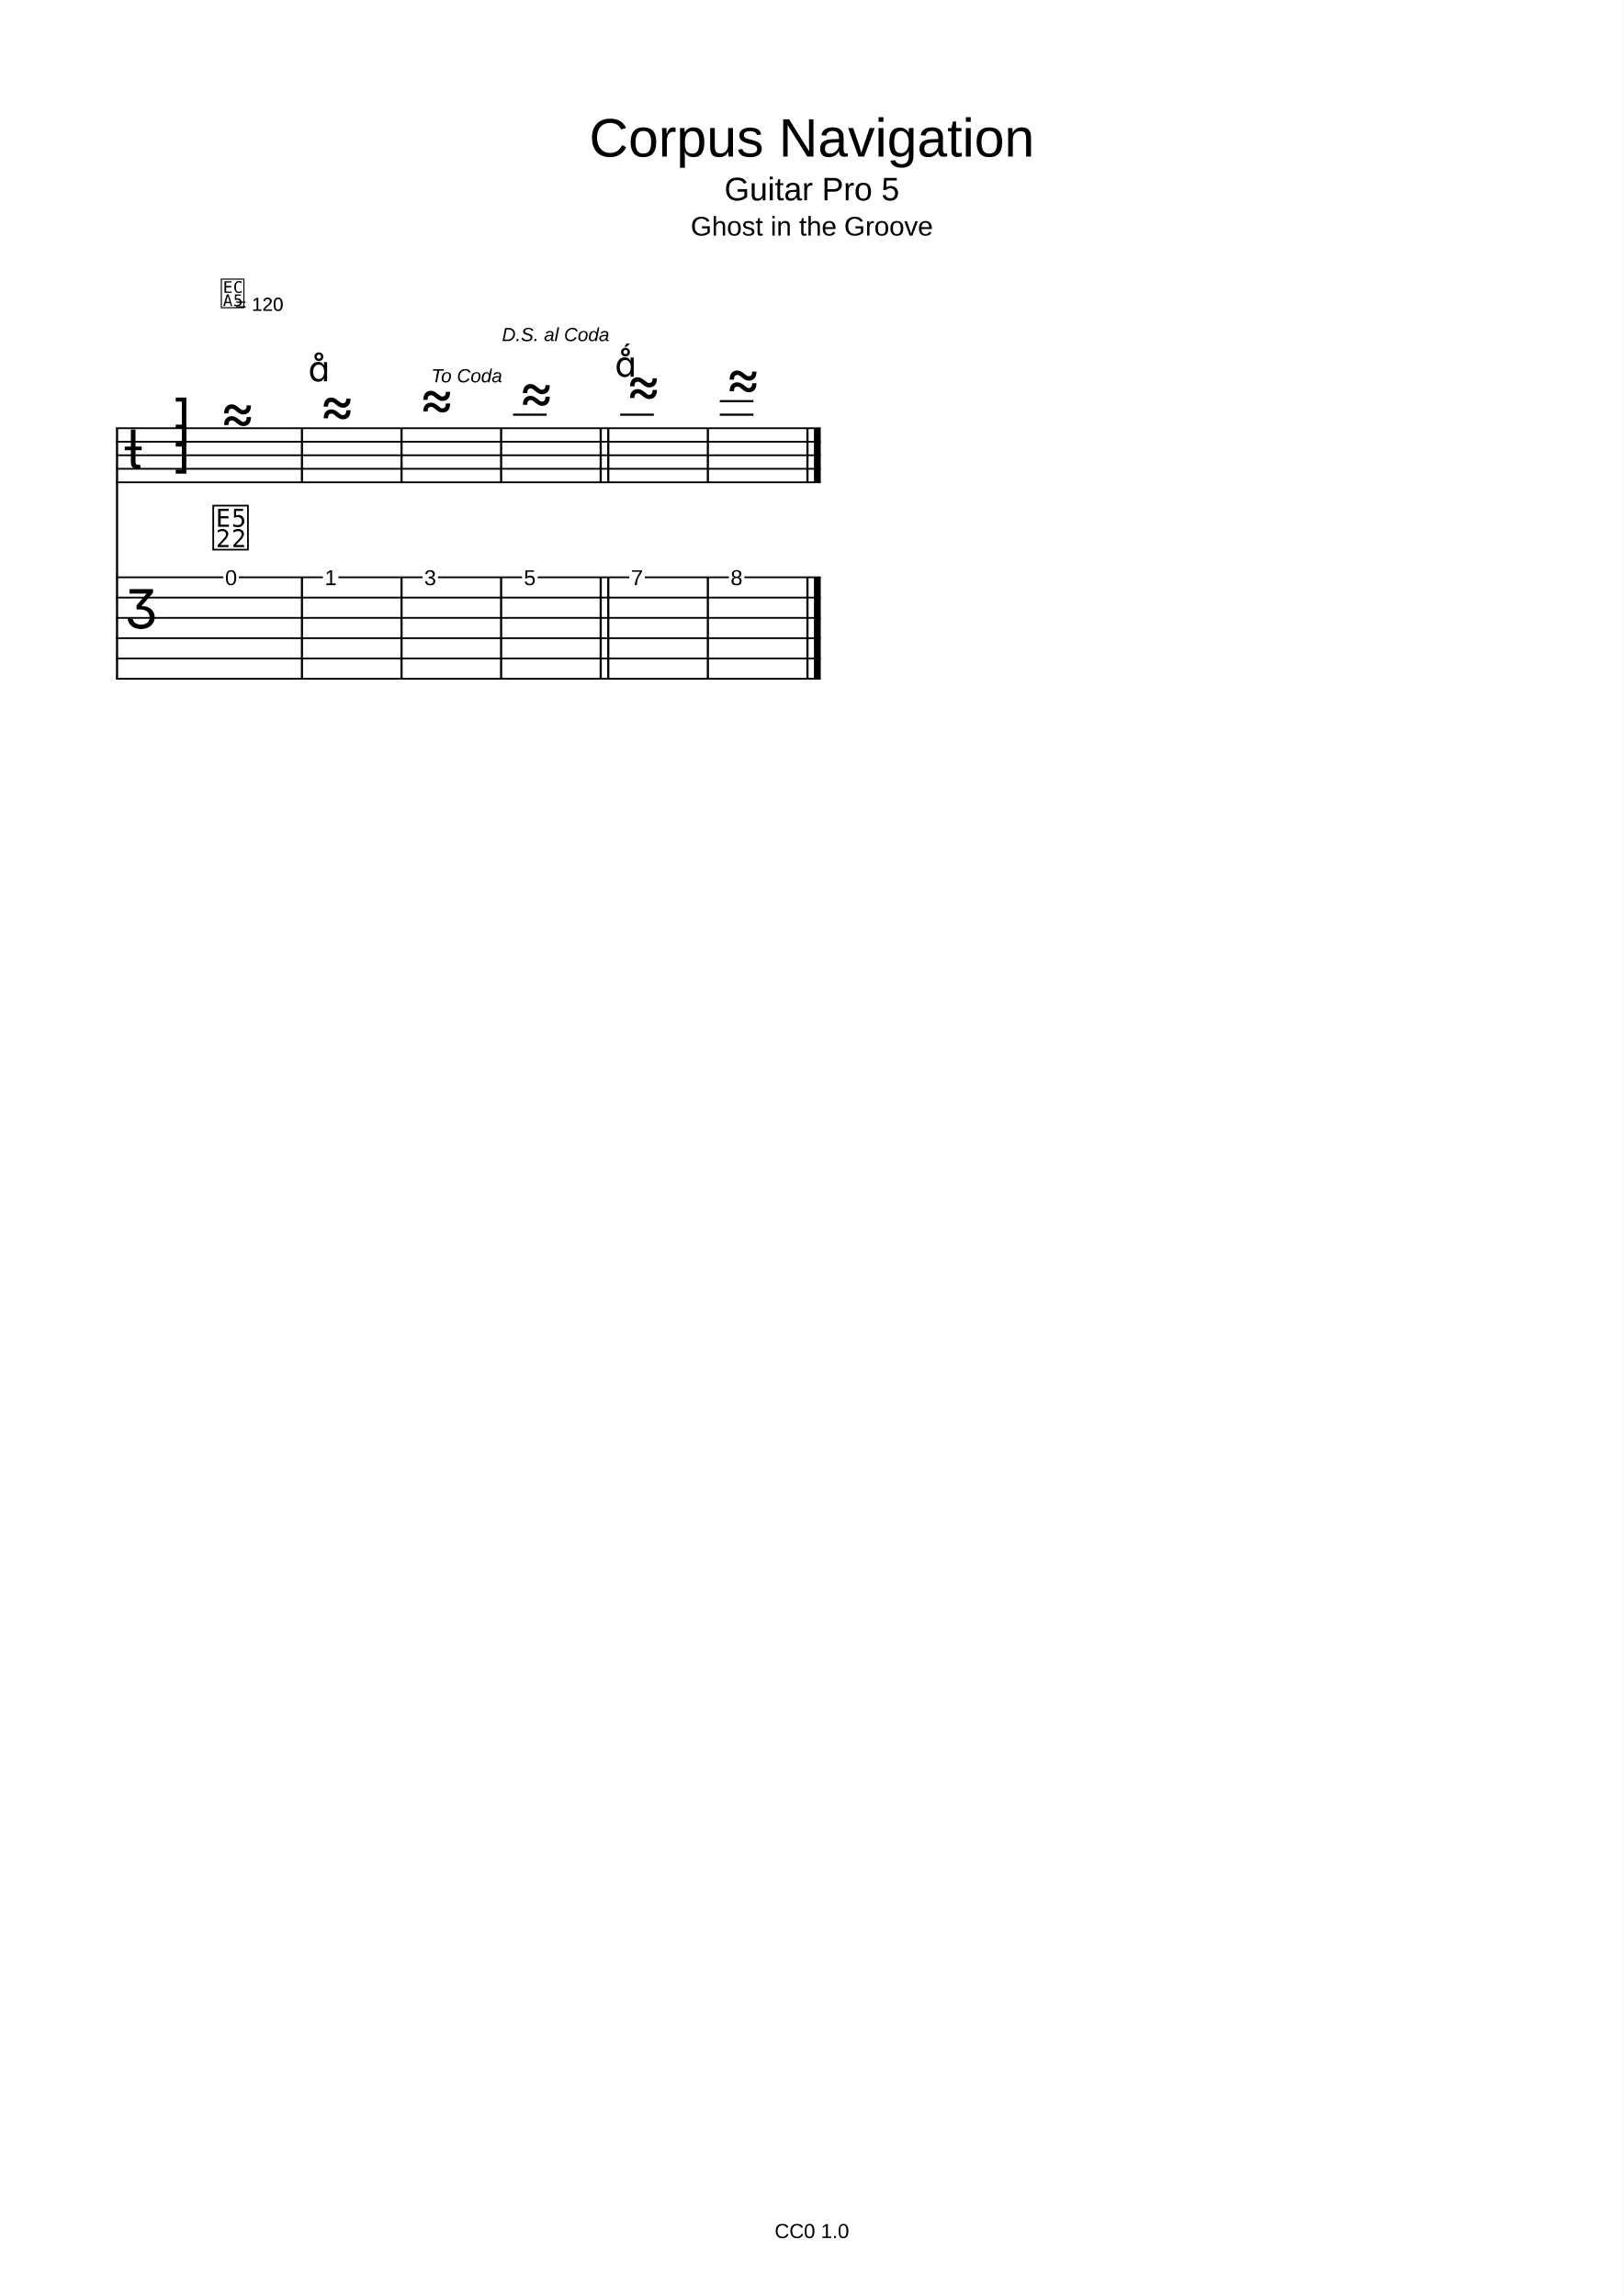
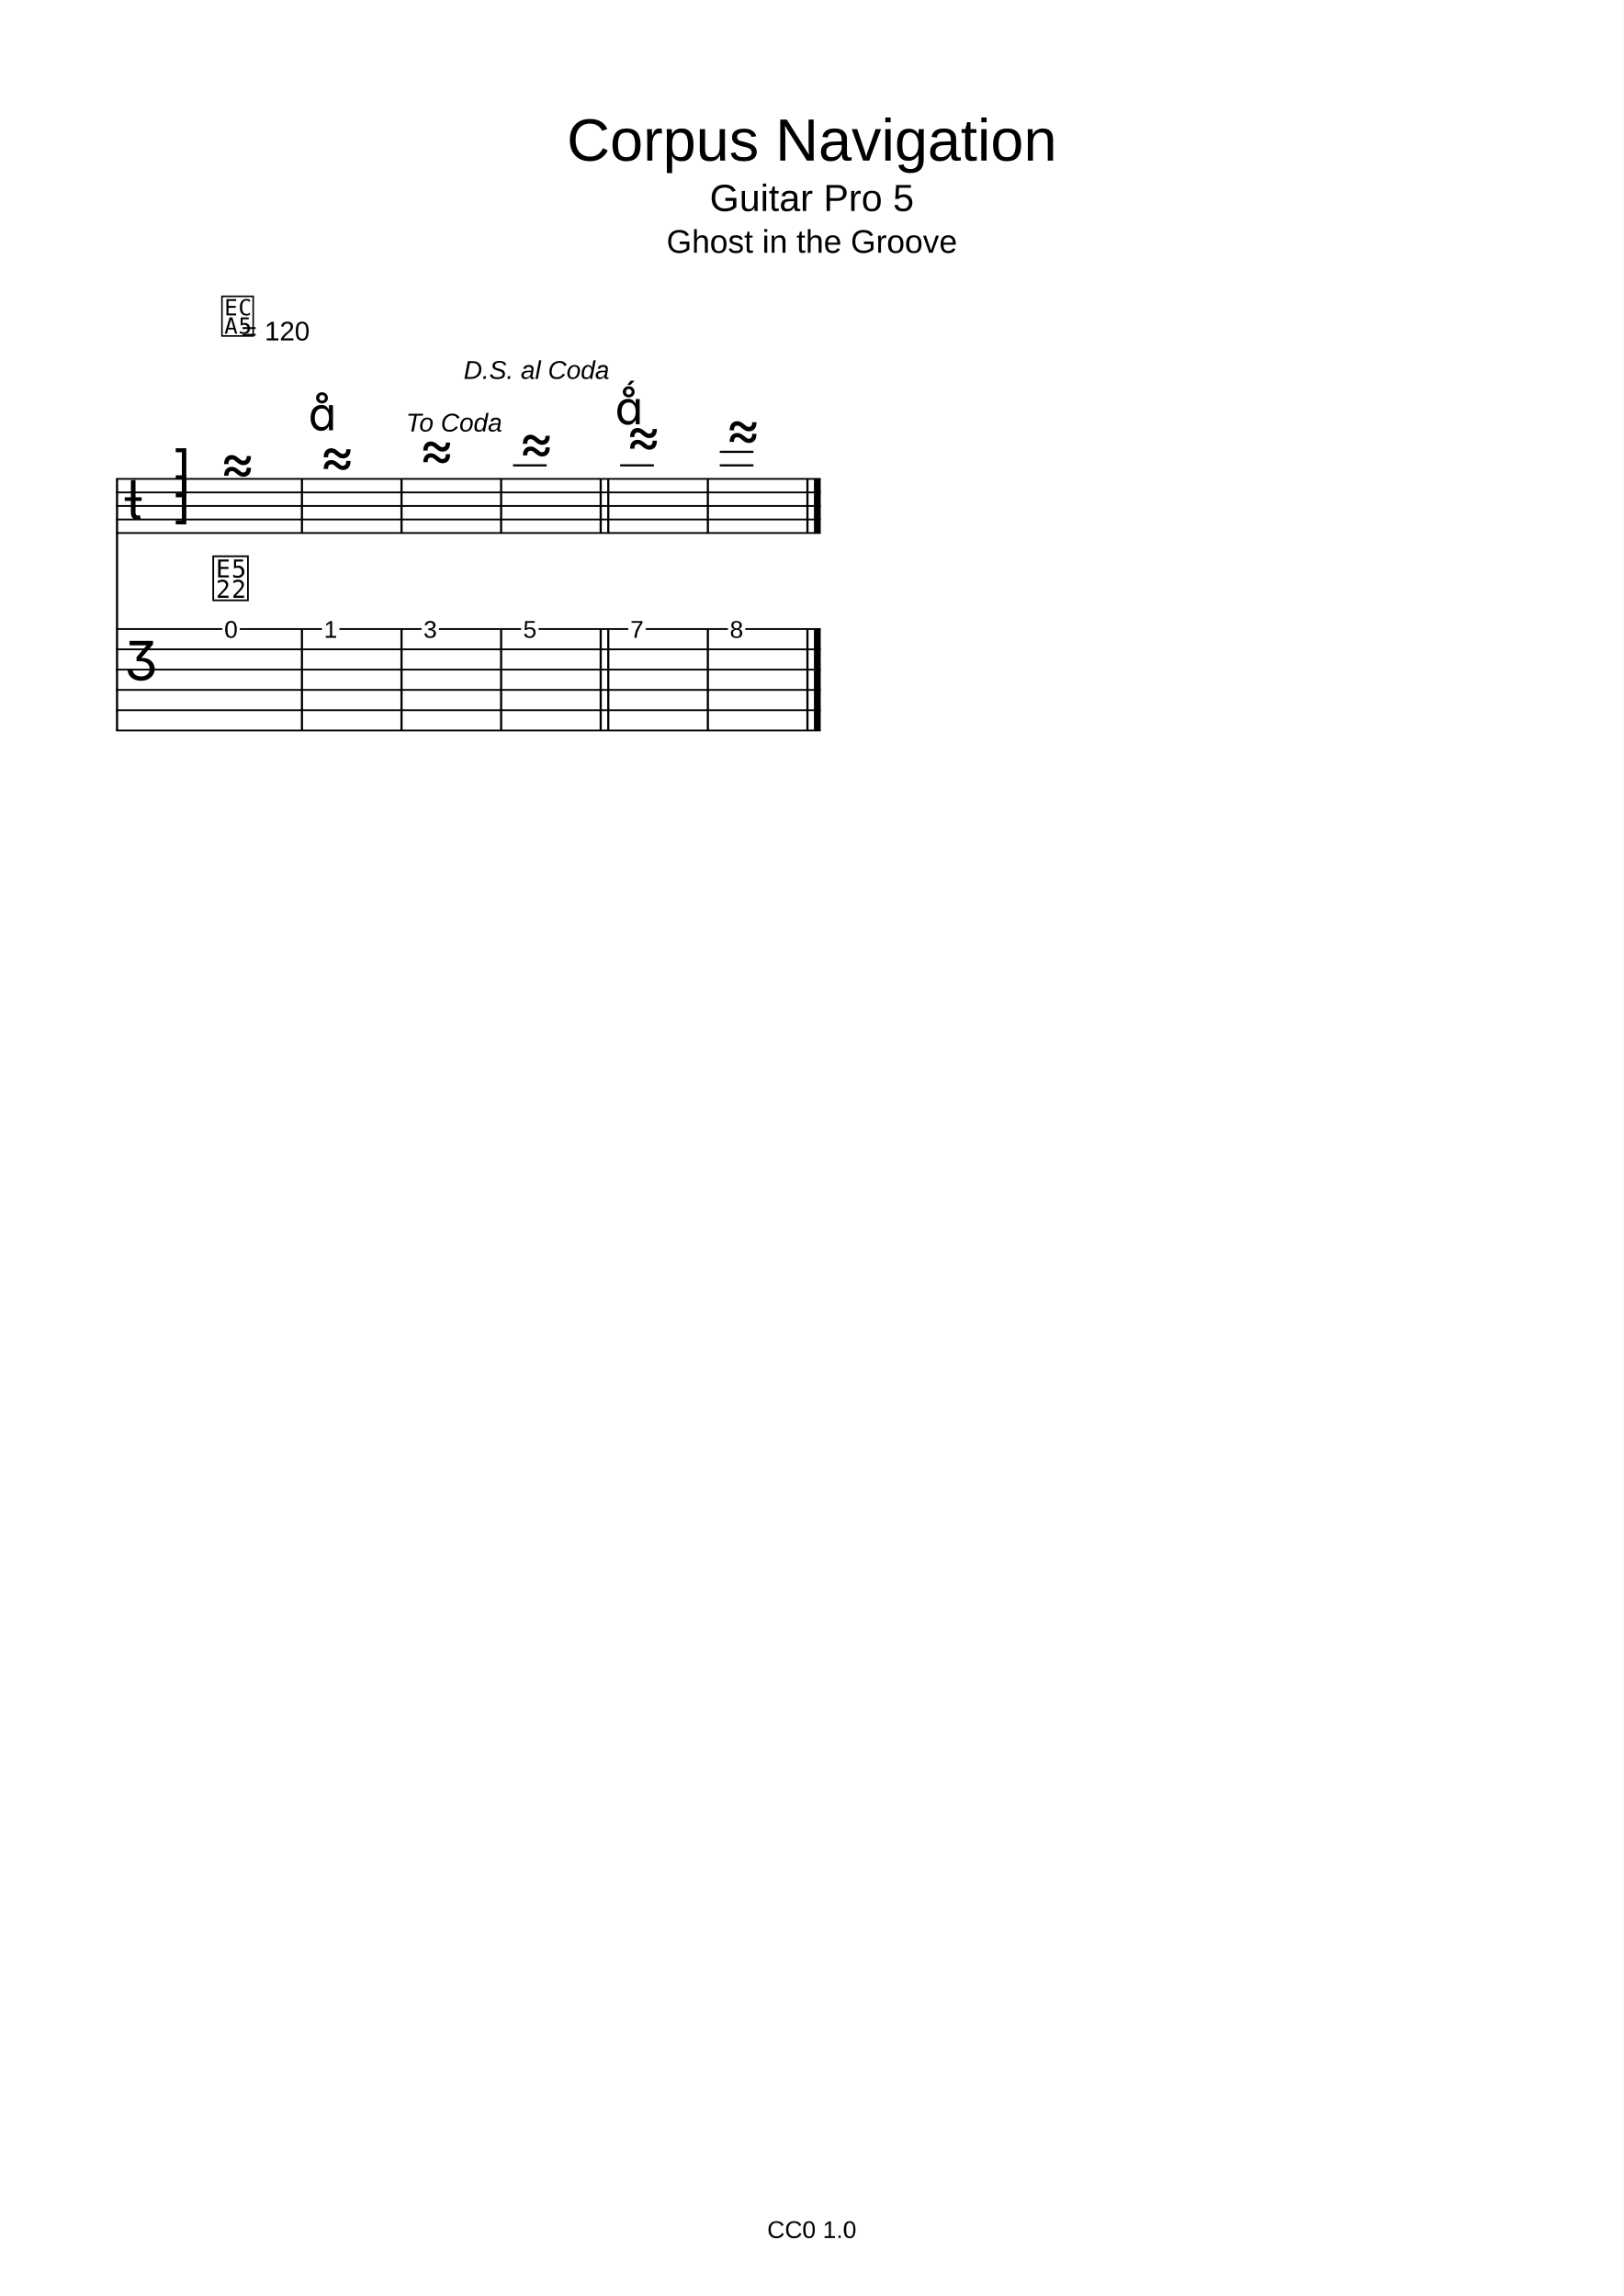
<svg xmlns="http://www.w3.org/2000/svg" width="1200" height="1697.143" viewBox="0 0 120 169.714">
  <style>@font-face{font-family:"Bravura";src:url("Bravura.otf")}text{font-family:"Bravura";font-size:4px}text.t{font-family:Arial,Helvetica,sans-serif}</style>
  <rect x="0" y="0" width="120" height="169.714" fill="white" />
  <g fill="black" stroke="black">
-     <line class="staffLine" x1="8.571" y1="31.652" x2="60.655" y2="31.652" stroke-width="0.13" />
-     <line class="staffLine" x1="8.571" y1="32.652" x2="60.655" y2="32.652" stroke-width="0.13" />
-     <line class="staffLine" x1="8.571" y1="33.652" x2="60.655" y2="33.652" stroke-width="0.13" />
-     <line class="staffLine" x1="8.571" y1="34.652" x2="60.655" y2="34.652" stroke-width="0.13" />
-     <line class="staffLine" x1="8.571" y1="35.652" x2="60.655" y2="35.652" stroke-width="0.13" />
-     <line class="barline" x1="22.315" y1="31.652" x2="22.315" y2="35.652" stroke-width="0.16" />
-     <line class="barline" x1="29.675" y1="31.652" x2="29.675" y2="35.652" stroke-width="0.16" />
-     <line class="barline" x1="37.035" y1="31.652" x2="37.035" y2="35.652" stroke-width="0.16" />
-     <line class="ledgerLine" x1="37.915" y1="30.652" x2="40.403" y2="30.652" stroke-width="0.16" />
-     <line class="barline" x1="44.395" y1="31.652" x2="44.395" y2="35.652" stroke-width="0.16" />
-     <line class="barline" x1="44.955" y1="31.652" x2="44.955" y2="35.652" stroke-width="0.16" />
-     <line class="ledgerLine" x1="45.835" y1="30.652" x2="48.323" y2="30.652" stroke-width="0.16" />
-     <line class="barline" x1="52.315" y1="31.652" x2="52.315" y2="35.652" stroke-width="0.16" />
-     <line class="ledgerLine" x1="53.195" y1="30.652" x2="55.683" y2="30.652" stroke-width="0.16" />
-     <line class="ledgerLine" x1="53.195" y1="29.652" x2="55.683" y2="29.652" stroke-width="0.16" />
-     <line class="barline" x1="59.675" y1="31.652" x2="59.675" y2="35.652" stroke-width="0.16" />
-     <line class="barline" x1="60.405" y1="31.652" x2="60.405" y2="35.652" stroke-width="0.5" />
-     <line class="staffLine" x1="8.571" y1="42.672" x2="60.655" y2="42.672" stroke-width="0.13" />
-     <line class="staffLine" x1="8.571" y1="44.172" x2="60.655" y2="44.172" stroke-width="0.13" />
-     <line class="staffLine" x1="8.571" y1="45.672" x2="60.655" y2="45.672" stroke-width="0.13" />
-     <line class="staffLine" x1="8.571" y1="47.172" x2="60.655" y2="47.172" stroke-width="0.13" />
-     <line class="staffLine" x1="8.571" y1="48.672" x2="60.655" y2="48.672" stroke-width="0.13" />
-     <line class="staffLine" x1="8.571" y1="50.172" x2="60.655" y2="50.172" stroke-width="0.13" />
-     <line class="barline" x1="22.315" y1="42.672" x2="22.315" y2="50.172" stroke-width="0.16" />
-     <line class="barline" x1="29.675" y1="42.672" x2="29.675" y2="50.172" stroke-width="0.16" />
-     <line class="barline" x1="37.035" y1="42.672" x2="37.035" y2="50.172" stroke-width="0.16" />
-     <line class="barline" x1="44.395" y1="42.672" x2="44.395" y2="50.172" stroke-width="0.16" />
-     <line class="barline" x1="44.955" y1="42.672" x2="44.955" y2="50.172" stroke-width="0.16" />
-     <line class="barline" x1="52.315" y1="42.672" x2="52.315" y2="50.172" stroke-width="0.16" />
-     <line class="barline" x1="59.675" y1="42.672" x2="59.675" y2="50.172" stroke-width="0.16" />
-     <line class="barline" x1="60.405" y1="42.672" x2="60.405" y2="50.172" stroke-width="0.5" />
-     <line class="barline" x1="8.651" y1="31.652" x2="8.651" y2="50.172" stroke-width="0.16" />
-     <text class="clef" x="9.171" y="34.652" stroke="none"></text>
-     <text class="timeSignature" x="12.755" y="32.652" stroke="none"></text>
-     <text class="timeSignature" x="12.755" y="34.652" stroke="none"></text>
-     <text class="notehead" x="16.235" y="32.152" stroke="none"></text>
-     <text class="notehead" x="23.595" y="31.652" stroke="none"></text>
-     <text class="notehead" x="30.955" y="31.152" stroke="none"></text>
-     <text class="notehead" x="38.315" y="30.652" stroke="none"></text>
-     <text class="notehead" x="46.235" y="30.152" stroke="none"></text>
-     <text class="notehead" x="53.595" y="29.652" stroke="none"></text>
-     <text class="dynamic" x="15.569" y="40.44" stroke="none"></text>
-     <text class="clef" x="9.183" y="46.454" stroke="none"></text>
-     <text class="navigation" x="22.785" y="28.188" style="font-size:2.6px" stroke="none"></text>
-     <text class="navigation" x="45.446" y="27.847" style="font-size:2.6px" stroke="none"></text>
-     <text class="tempo" x="16.235" y="22.624" style="font-size:2.6px" stroke="none"></text>
-     <text class="t credit" x="60" y="11.571" style="font-size:4px" text-anchor="middle" stroke="none">Corpus Navigation</text>
-     <text class="t credit" x="60" y="14.811" style="font-size:2.4px" text-anchor="middle" stroke="none">Guitar Pro 5</text>
-     <text class="t credit" x="60" y="17.415" style="font-size:2px" text-anchor="middle" stroke="none">Ghost in the Groove</text>
-     <rect class="knockout" x="16.507" y="41.968" width="1.146" height="1.408" fill="white" stroke="none" />
-     <text class="t fretNumber" x="17.079" y="43.248" style="font-size:1.6px" text-anchor="middle" stroke="none">0</text>
-     <rect class="knockout" x="23.867" y="41.968" width="1.146" height="1.408" fill="white" stroke="none" />
-     <text class="t fretNumber" x="24.439" y="43.248" style="font-size:1.6px" text-anchor="middle" stroke="none">1</text>
-     <rect class="knockout" x="31.227" y="41.968" width="1.146" height="1.408" fill="white" stroke="none" />
-     <text class="t fretNumber" x="31.799" y="43.248" style="font-size:1.6px" text-anchor="middle" stroke="none">3</text>
-     <rect class="knockout" x="38.587" y="41.968" width="1.146" height="1.408" fill="white" stroke="none" />
-     <text class="t fretNumber" x="39.159" y="43.248" style="font-size:1.6px" text-anchor="middle" stroke="none">5</text>
-     <rect class="knockout" x="46.507" y="41.968" width="1.146" height="1.408" fill="white" stroke="none" />
-     <text class="t fretNumber" x="47.079" y="43.248" style="font-size:1.6px" text-anchor="middle" stroke="none">7</text>
-     <rect class="knockout" x="53.867" y="41.968" width="1.146" height="1.408" fill="white" stroke="none" />
-     <text class="t fretNumber" x="54.439" y="43.248" style="font-size:1.6px" text-anchor="middle" stroke="none">8</text>
-     <text class="t navigation" x="37.115" y="28.258" style="font-size:1.4px;font-style:italic" text-anchor="end" stroke="none">To Coda</text>
-     <text class="t navigation" x="45.035" y="25.212" style="font-size:1.4px;font-style:italic" text-anchor="end" stroke="none">D.S. al Coda</text>
-     <text class="t tempo" x="17.399" y="22.974" style="font-size:1.4px" text-anchor="start" stroke="none">= 120</text>
-     <text class="t credit" x="60" y="165.429" style="font-size:1.5px" text-anchor="middle" stroke="none">CC0 1.0</text>
+     <line class="staffLine" x1="8.571" y1="35.398" x2="60.655" y2="35.398" stroke-width="0.13" />
+     <line class="staffLine" x1="8.571" y1="36.398" x2="60.655" y2="36.398" stroke-width="0.13" />
+     <line class="staffLine" x1="8.571" y1="37.398" x2="60.655" y2="37.398" stroke-width="0.13" />
+     <line class="staffLine" x1="8.571" y1="38.398" x2="60.655" y2="38.398" stroke-width="0.13" />
+     <line class="staffLine" x1="8.571" y1="39.398" x2="60.655" y2="39.398" stroke-width="0.13" />
+     <line class="barline" x1="22.315" y1="35.398" x2="22.315" y2="39.398" stroke-width="0.16" />
+     <line class="barline" x1="29.675" y1="35.398" x2="29.675" y2="39.398" stroke-width="0.16" />
+     <line class="barline" x1="37.035" y1="35.398" x2="37.035" y2="39.398" stroke-width="0.16" />
+     <line class="ledgerLine" x1="37.915" y1="34.398" x2="40.403" y2="34.398" stroke-width="0.16" />
+     <line class="barline" x1="44.395" y1="35.398" x2="44.395" y2="39.398" stroke-width="0.16" />
+     <line class="barline" x1="44.955" y1="35.398" x2="44.955" y2="39.398" stroke-width="0.16" />
+     <line class="ledgerLine" x1="45.835" y1="34.398" x2="48.323" y2="34.398" stroke-width="0.16" />
+     <line class="barline" x1="52.315" y1="35.398" x2="52.315" y2="39.398" stroke-width="0.16" />
+     <line class="ledgerLine" x1="53.195" y1="34.398" x2="55.683" y2="34.398" stroke-width="0.16" />
+     <line class="ledgerLine" x1="53.195" y1="33.398" x2="55.683" y2="33.398" stroke-width="0.16" />
+     <line class="barline" x1="59.675" y1="35.398" x2="59.675" y2="39.398" stroke-width="0.16" />
+     <line class="barline" x1="60.405" y1="35.398" x2="60.405" y2="39.398" stroke-width="0.5" />
+     <line class="staffLine" x1="8.571" y1="46.496" x2="60.655" y2="46.496" stroke-width="0.13" />
+     <line class="staffLine" x1="8.571" y1="47.996" x2="60.655" y2="47.996" stroke-width="0.13" />
+     <line class="staffLine" x1="8.571" y1="49.496" x2="60.655" y2="49.496" stroke-width="0.13" />
+     <line class="staffLine" x1="8.571" y1="50.996" x2="60.655" y2="50.996" stroke-width="0.13" />
+     <line class="staffLine" x1="8.571" y1="52.496" x2="60.655" y2="52.496" stroke-width="0.13" />
+     <line class="staffLine" x1="8.571" y1="53.996" x2="60.655" y2="53.996" stroke-width="0.13" />
+     <line class="barline" x1="22.315" y1="46.496" x2="22.315" y2="53.996" stroke-width="0.16" />
+     <line class="barline" x1="29.675" y1="46.496" x2="29.675" y2="53.996" stroke-width="0.16" />
+     <line class="barline" x1="37.035" y1="46.496" x2="37.035" y2="53.996" stroke-width="0.16" />
+     <line class="barline" x1="44.395" y1="46.496" x2="44.395" y2="53.996" stroke-width="0.16" />
+     <line class="barline" x1="44.955" y1="46.496" x2="44.955" y2="53.996" stroke-width="0.16" />
+     <line class="barline" x1="52.315" y1="46.496" x2="52.315" y2="53.996" stroke-width="0.16" />
+     <line class="barline" x1="59.675" y1="46.496" x2="59.675" y2="53.996" stroke-width="0.16" />
+     <line class="barline" x1="60.405" y1="46.496" x2="60.405" y2="53.996" stroke-width="0.5" />
+     <line class="barline" x1="8.651" y1="35.398" x2="8.651" y2="53.996" stroke-width="0.16" />
+     <text class="clef" x="9.171" y="38.398" stroke="none"></text>
+     <text class="timeSignature" x="12.755" y="36.398" stroke="none"></text>
+     <text class="timeSignature" x="12.755" y="38.398" stroke="none"></text>
+     <text class="notehead" x="16.235" y="35.898" stroke="none"></text>
+     <text class="notehead" x="23.595" y="35.398" stroke="none"></text>
+     <text class="notehead" x="30.955" y="34.898" stroke="none"></text>
+     <text class="notehead" x="38.315" y="34.398" stroke="none"></text>
+     <text class="notehead" x="46.235" y="33.898" stroke="none"></text>
+     <text class="notehead" x="53.595" y="33.398" stroke="none"></text>
+     <text class="dynamic" x="15.569" y="44.186" stroke="none"></text>
+     <text class="clef" x="9.183" y="50.278" stroke="none"></text>
+     <text class="navigation" x="22.782" y="31.807" style="font-size:3.4px" stroke="none"></text>
+     <text class="navigation" x="45.449" y="31.361" style="font-size:3.4px" stroke="none"></text>
+     <text class="tempo" x="16.235" y="24.664" style="font-size:3.6px" stroke="none"></text>
+     <text class="t credit" x="60" y="11.871" style="font-size:4.4px" text-anchor="middle" stroke="none">Corpus Navigation</text>
+     <text class="t credit" x="60" y="15.595" style="font-size:2.8px" text-anchor="middle" stroke="none">Guitar Pro 5</text>
+     <text class="t credit" x="60" y="18.683" style="font-size:2.4px" text-anchor="middle" stroke="none">Ghost in the Groove</text>
+     <rect class="knockout" x="16.435" y="45.704" width="1.289" height="1.584" fill="white" stroke="none" />
+     <text class="t fretNumber" x="17.079" y="47.144" style="font-size:1.8px" text-anchor="middle" stroke="none">0</text>
+     <rect class="knockout" x="23.795" y="45.704" width="1.289" height="1.584" fill="white" stroke="none" />
+     <text class="t fretNumber" x="24.439" y="47.144" style="font-size:1.8px" text-anchor="middle" stroke="none">1</text>
+     <rect class="knockout" x="31.155" y="45.704" width="1.289" height="1.584" fill="white" stroke="none" />
+     <text class="t fretNumber" x="31.799" y="47.144" style="font-size:1.8px" text-anchor="middle" stroke="none">3</text>
+     <rect class="knockout" x="38.515" y="45.704" width="1.289" height="1.584" fill="white" stroke="none" />
+     <text class="t fretNumber" x="39.159" y="47.144" style="font-size:1.8px" text-anchor="middle" stroke="none">5</text>
+     <rect class="knockout" x="46.435" y="45.704" width="1.289" height="1.584" fill="white" stroke="none" />
+     <text class="t fretNumber" x="47.079" y="47.144" style="font-size:1.8px" text-anchor="middle" stroke="none">7</text>
+     <rect class="knockout" x="53.795" y="45.704" width="1.289" height="1.584" fill="white" stroke="none" />
+     <text class="t fretNumber" x="54.439" y="47.144" style="font-size:1.8px" text-anchor="middle" stroke="none">8</text>
+     <text class="t navigation" x="37.115" y="31.899" style="font-size:1.9px;font-style:italic" text-anchor="end" stroke="none">To Coda</text>
+     <text class="t navigation" x="45.035" y="28.008" style="font-size:1.9px;font-style:italic" text-anchor="end" stroke="none">D.S. al Coda</text>
+     <text class="t tempo" x="17.831" y="25.164" style="font-size:2px" text-anchor="start" stroke="none">= 120</text>
+     <text class="t credit" x="60" y="165.429" style="font-size:1.8px" text-anchor="middle" stroke="none">CC0 1.0</text>
  </g>
</svg>
